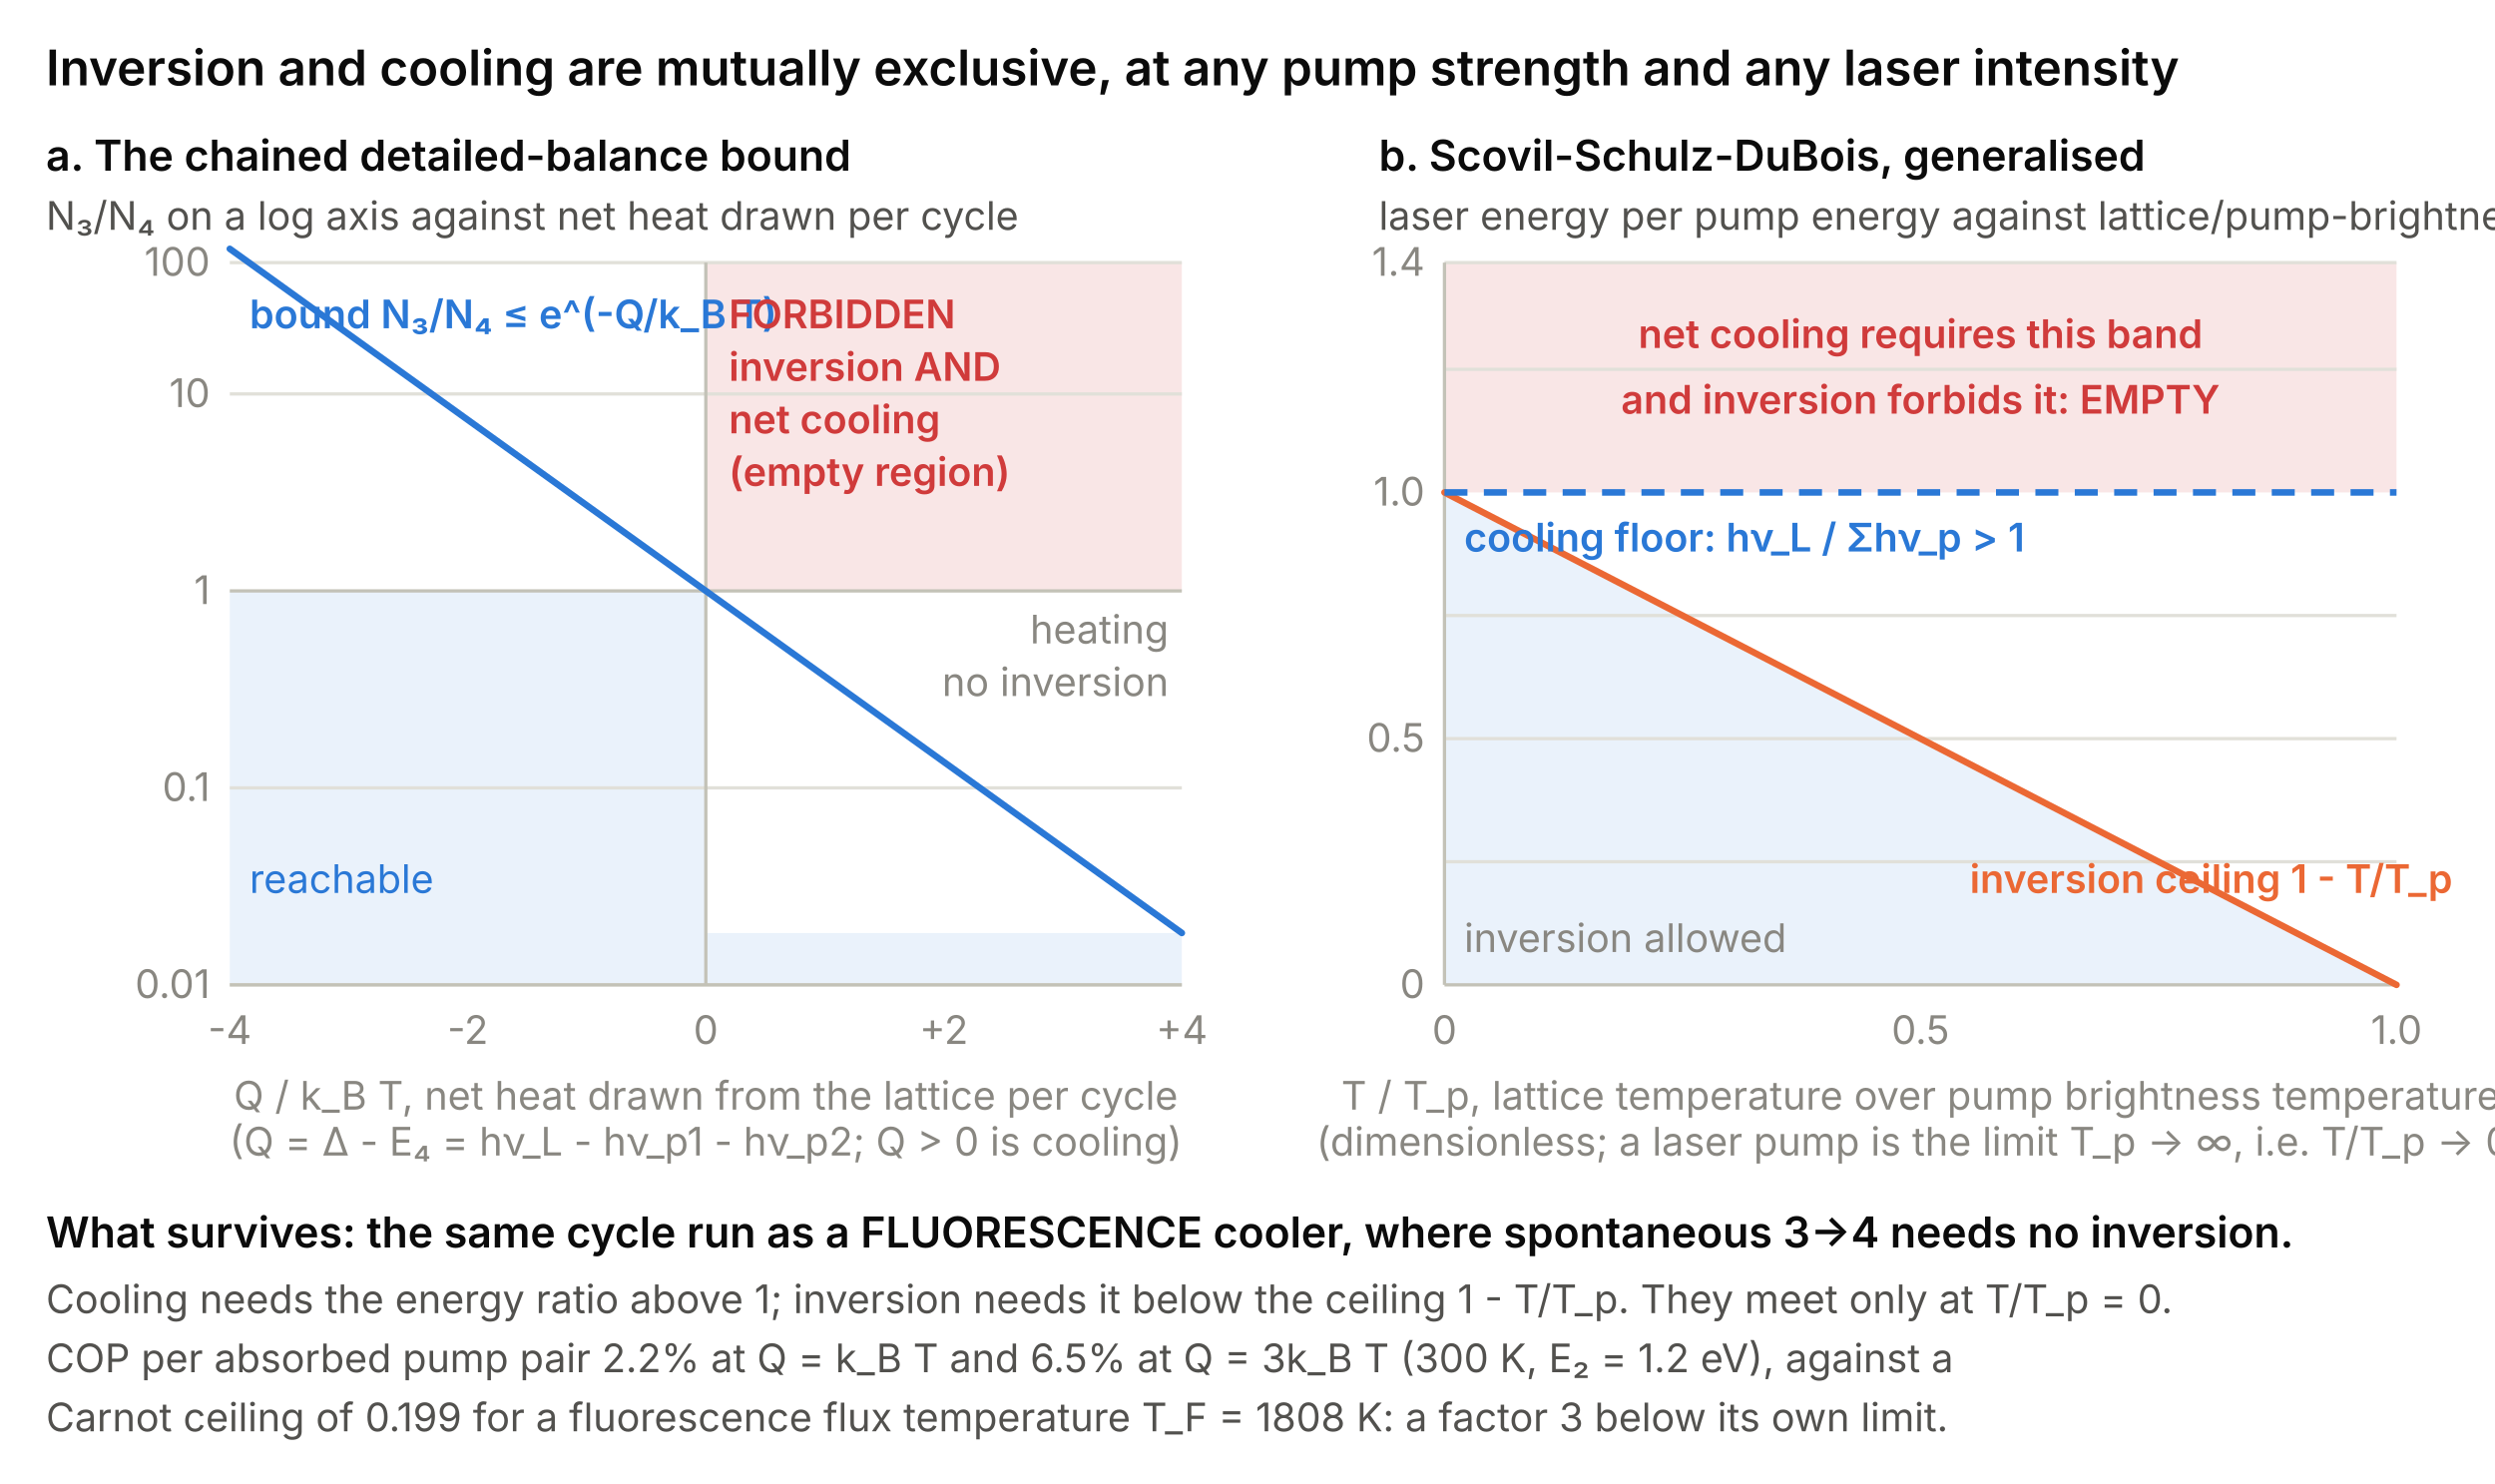
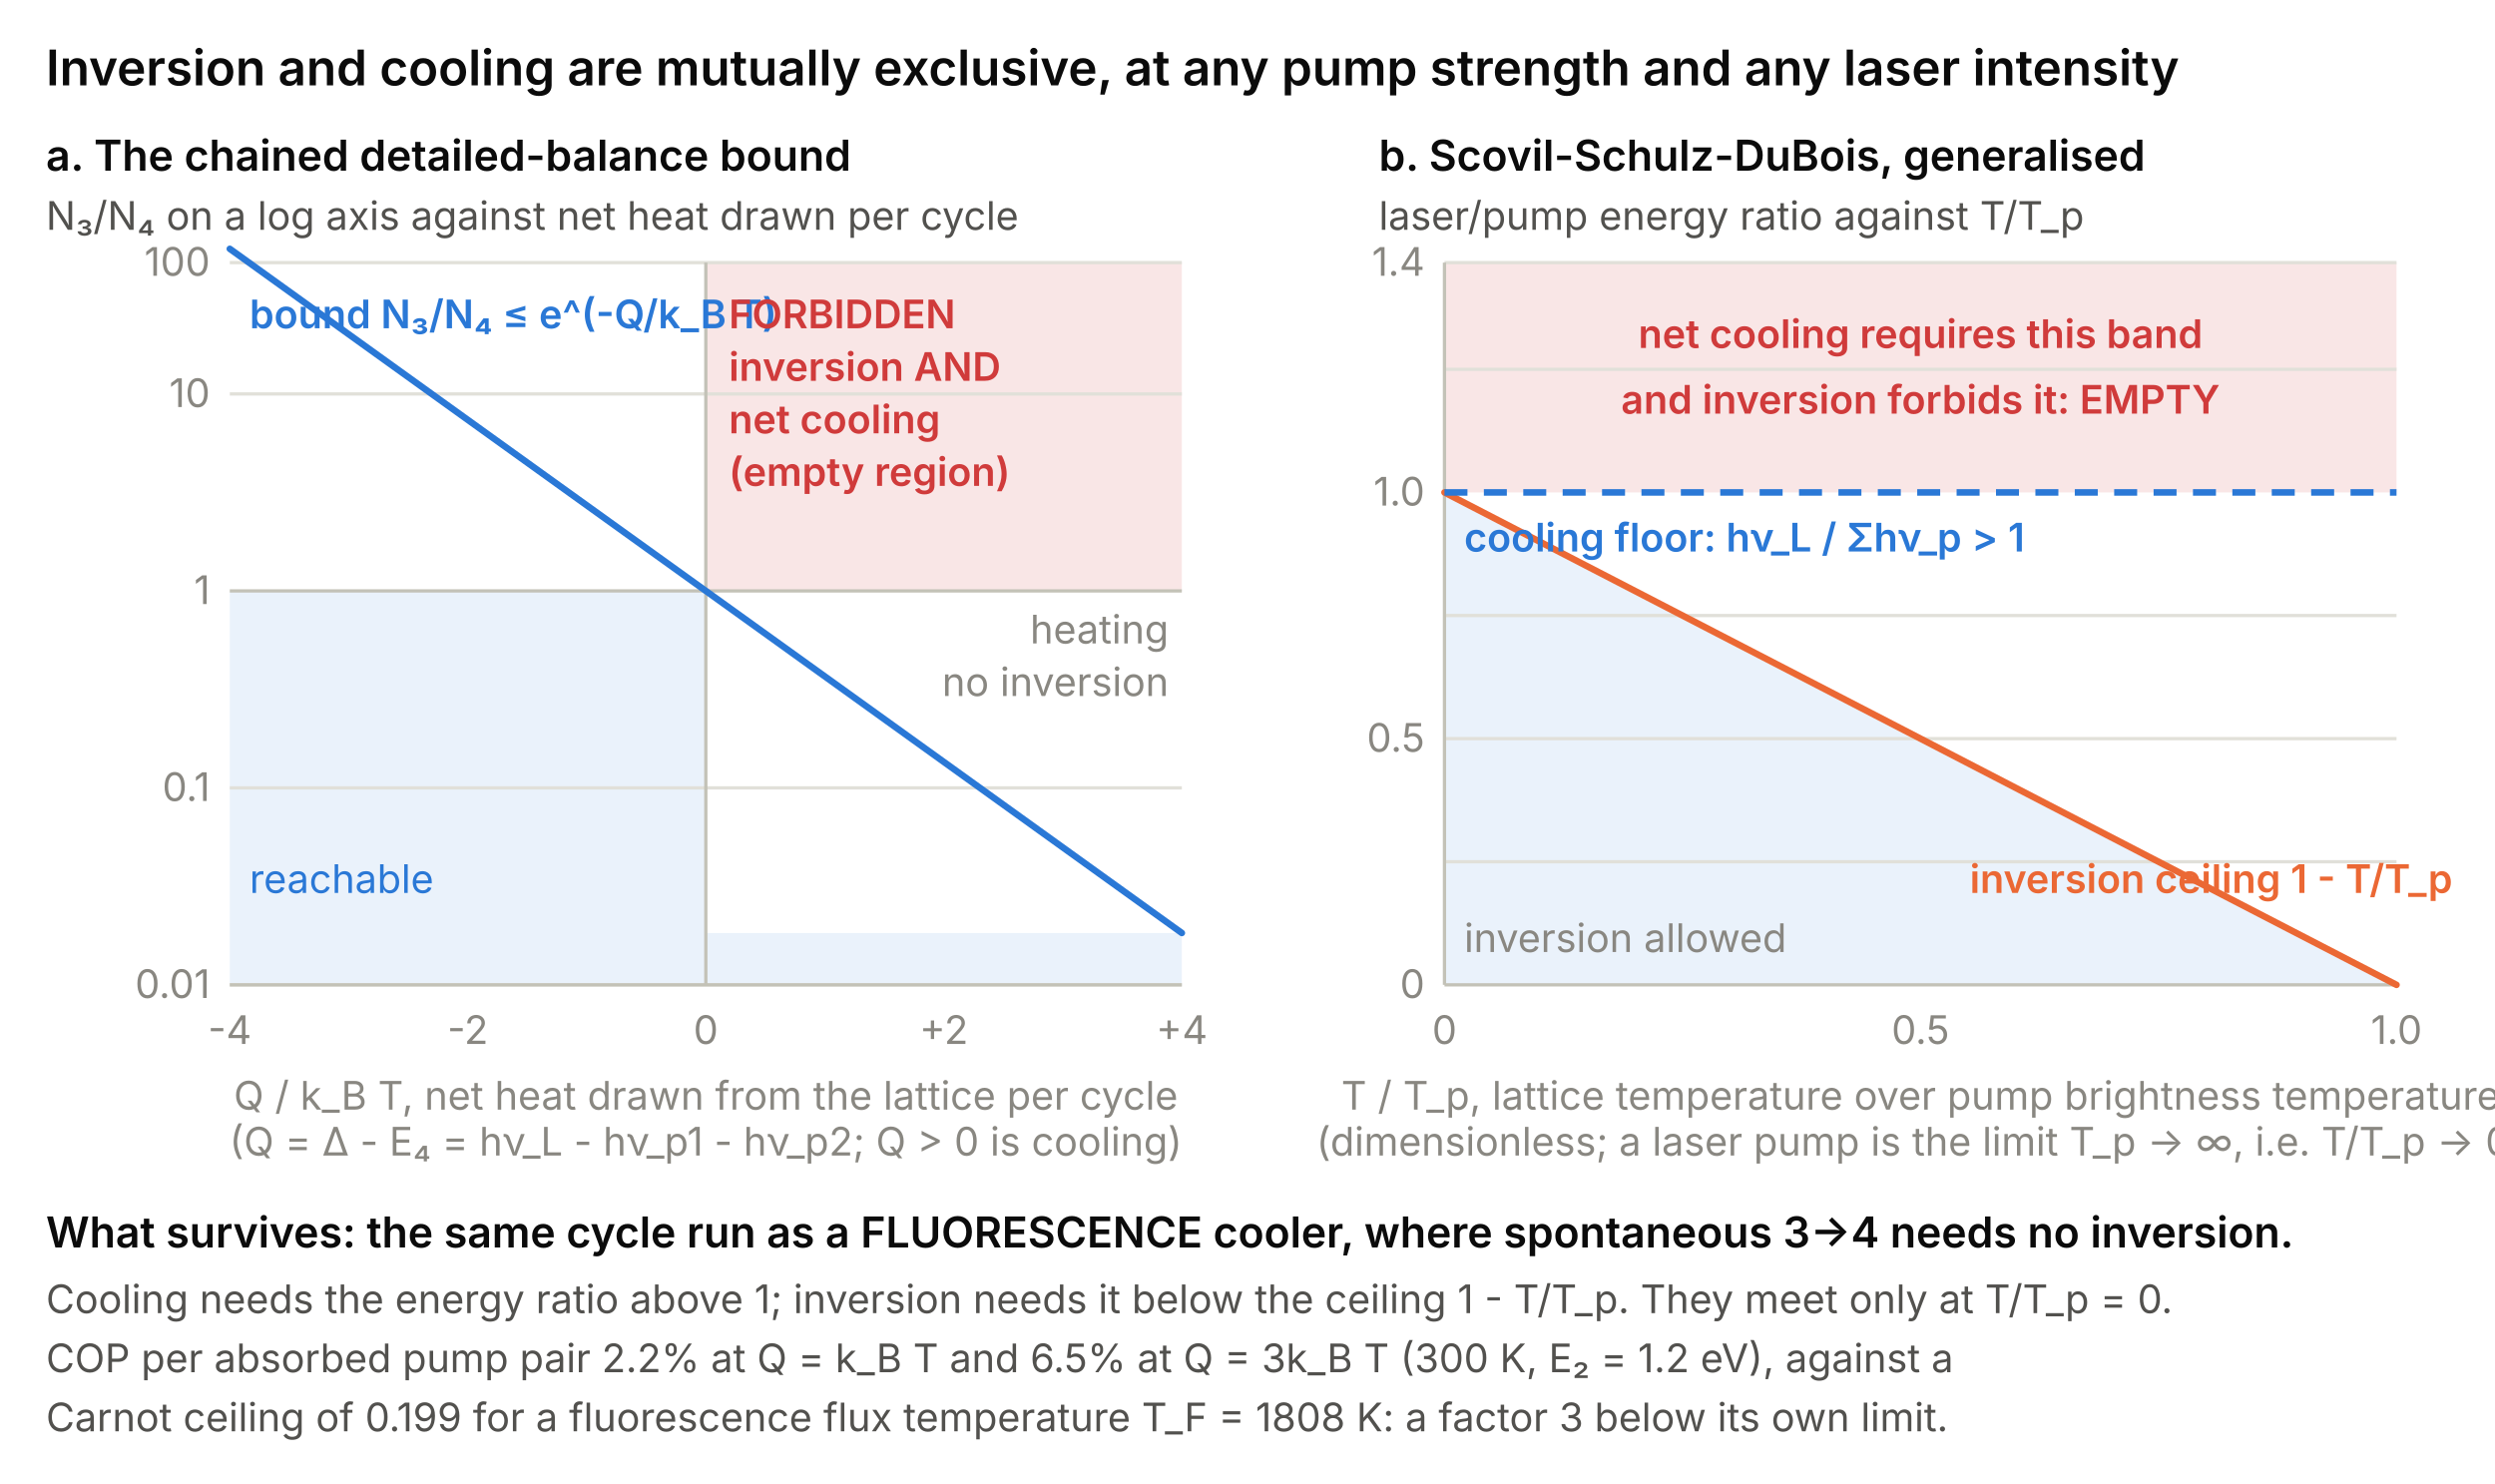
<svg xmlns="http://www.w3.org/2000/svg" class="tsfig" viewBox="0 0 760 452" role="img" aria-labelledby="f2t f2d">
  <style>
.tsfig{display:block;width:100%;height:auto;max-width:760px;margin:0 auto;background:#fcfcfb;font-family:system-ui,-apple-system,"Segoe UI",sans-serif}
.tsfig text{fill:#52514e;font-size:13px}
.tsfig .hd{fill:#0b0b0b;font-size:15px;font-weight:600}
.tsfig .sh{fill:#0b0b0b;font-size:13px;font-weight:600}
.tsfig .mu{fill:#898781}
.tsfig .sm{font-size:12px}
.tsfig .e{text-anchor:end}
.tsfig .m{text-anchor:middle}
.tsfig .lbl{fill:#0b0b0b;font-weight:600}
.tsfig .crt{fill:#d03b3b;font-weight:600}
.tsfig .gd{fill:#0ca30c;font-weight:600}
.tsfig .g{stroke:#e1e0d9;stroke-width:1}
.tsfig .ax{stroke:#c3c2b7;stroke-width:1}
.tsfig .ln{fill:none;stroke-width:2;stroke-linejoin:round;stroke-linecap:round}
.tsfig .dsh{fill:none;stroke-width:2;stroke-dasharray:7 5}
.tsfig .thin{fill:none;stroke-width:1.5}
.tsfig .mk{stroke:#fcfcfb;stroke-width:2}
.tsfig .s1{fill:#2a78d6}.tsfig .s1k{stroke:#2a78d6}
.tsfig .s2{fill:#eb6834}.tsfig .s2k{stroke:#eb6834}
.tsfig .s3{fill:#1baf7a}.tsfig .s3k{stroke:#1baf7a}
.tsfig .ck{stroke:#d03b3b}
.tsfig .zone{fill:#f0efec}
.tsfig .bad{fill:#d03b3b;opacity:0.13}
.tsfig .ok{fill:#2a78d6;opacity:0.10}
</style>
  <text class="hd" x="14" y="26">Inversion and cooling are mutually exclusive, at any pump strength and any laser intensity</text>
  <text class="sh" x="14" y="52">a. The chained detailed-balance bound</text>
  <text class="sm" x="14" y="70">N₃/N₄ on a log axis against net heat drawn per cycle</text>
  <rect class="bad" x="215" y="80" width="145" height="100" />
  <polygon class="ok" points="70,180 215,180 215,284.2 360,284.2 360,300 70,300" />
  <line class="g" x1="70" y1="80" x2="360" y2="80" />
  <line class="g" x1="70" y1="120" x2="360" y2="120" />
  <line class="ax" x1="70" y1="180" x2="360" y2="180" />
  <line class="g" x1="70" y1="240" x2="360" y2="240" />
  <line class="g" x1="70" y1="300" x2="360" y2="300" />
  <text class="mu sm e" x="64" y="84">100</text>
  <text class="mu sm e" x="64" y="124">10</text>
  <text class="mu sm e" x="64" y="184">1</text>
  <text class="mu sm e" x="64" y="244">0.1</text>
  <text class="mu sm e" x="64" y="304">0.01</text>
  <line class="ax" x1="70" y1="300" x2="360" y2="300" />
  <line class="ax" x1="215" y1="80" x2="215" y2="300" />
  <text class="mu sm m" x="70" y="318">-4</text>
  <text class="mu sm m" x="142.5" y="318">-2</text>
  <text class="mu sm m" x="215" y="318">0</text>
  <text class="mu sm m" x="287.5" y="318">+2</text>
  <text class="mu sm m" x="360" y="318">+4</text>
  <text class="mu sm m" x="215" y="338">Q / k_B T, net heat drawn from the lattice per cycle</text>
  <text class="mu sm m" x="215" y="352">(Q = Δ - E₄ = hν_L - hν_p1 - hν_p2; Q &gt; 0 is cooling)</text>
  <line class="ln s1k" x1="70" y1="75.8" x2="360" y2="284.2" />
  <text class="s1 sm lbl" x="76" y="100">bound N₃/N₄ ≤ e^(-Q/k_B T)</text>
  <text class="crt sm" x="222" y="100">FORBIDDEN</text>
  <text class="crt sm" x="222" y="116">inversion AND</text>
  <text class="crt sm" x="222" y="132">net cooling</text>
  <text class="crt sm" x="222" y="148">(empty region)</text>
  <text class="s1 sm" x="76" y="272">reachable</text>
  <text class="mu sm e" x="356" y="196">heating</text>
  <text class="mu sm e" x="356" y="212">no inversion</text>
  <text class="sh" x="420" y="52">b. Scovil-Schulz-DuBois, generalised</text>
-   <text class="sm" x="420" y="70">laser energy per pump energy against lattice/pump-brightness temperature</text>
+   <text class="sm" x="420" y="70">laser/pump energy ratio against T/T_p</text>
  <rect class="bad" x="440" y="80" width="290" height="70" />
  <polygon class="ok" points="440,150 730,300 440,300" />
  <line class="g" x1="440" y1="80" x2="730" y2="80" />
  <line class="g" x1="440" y1="112.5" x2="730" y2="112.5" />
  <line class="g" x1="440" y1="187.5" x2="730" y2="187.5" />
  <line class="g" x1="440" y1="225" x2="730" y2="225" />
  <line class="g" x1="440" y1="262.5" x2="730" y2="262.5" />
  <line class="ax" x1="440" y1="300" x2="730" y2="300" />
  <line class="ax" x1="440" y1="80" x2="440" y2="300" />
  <text class="mu sm e" x="434" y="84">1.4</text>
  <text class="mu sm e" x="434" y="154">1.0</text>
  <text class="mu sm e" x="434" y="229">0.5</text>
  <text class="mu sm e" x="434" y="304">0</text>
  <text class="mu sm m" x="440" y="318">0</text>
  <text class="mu sm m" x="585" y="318">0.5</text>
  <text class="mu sm m" x="730" y="318">1.0</text>
  <text class="mu sm m" x="585" y="338">T / T_p, lattice temperature over pump brightness temperature</text>
  <text class="mu sm m" x="585" y="352">(dimensionless; a laser pump is the limit T_p → ∞, i.e. T/T_p → 0)</text>
  <line class="ln s2k" x1="440" y1="150" x2="730" y2="300" />
  <line class="dsh s1k" x1="440" y1="150" x2="730" y2="150" />
  <text class="s2 sm lbl" x="600" y="272">inversion ceiling 1 - T/T_p</text>
  <text class="s1 sm lbl" x="446" y="168">cooling floor: hν_L / Σhν_p &gt; 1</text>
  <text class="crt sm m" x="585" y="106">net cooling requires this band</text>
  <text class="crt sm m" x="585" y="126">and inversion forbids it: EMPTY</text>
  <text class="mu sm" x="446" y="290">inversion allowed</text>
  <text class="sh" x="14" y="380">What survives: the same cycle run as a FLUORESCENCE cooler, where spontaneous 3→4 needs no inversion.</text>
  <text class="sm" x="14" y="400">Cooling needs the energy ratio above 1; inversion needs it below the ceiling 1 - T/T_p. They meet only at T/T_p = 0.</text>
  <text class="sm" x="14" y="418">COP per absorbed pump pair 2.2% at Q = k_B T and 6.5% at Q = 3k_B T (300 K, E₂ = 1.2 eV), against a</text>
  <text class="sm" x="14" y="436">Carnot ceiling of 0.199 for a fluorescence flux temperature T_F = 1808 K: a factor 3 below its own limit.</text>
</svg>
